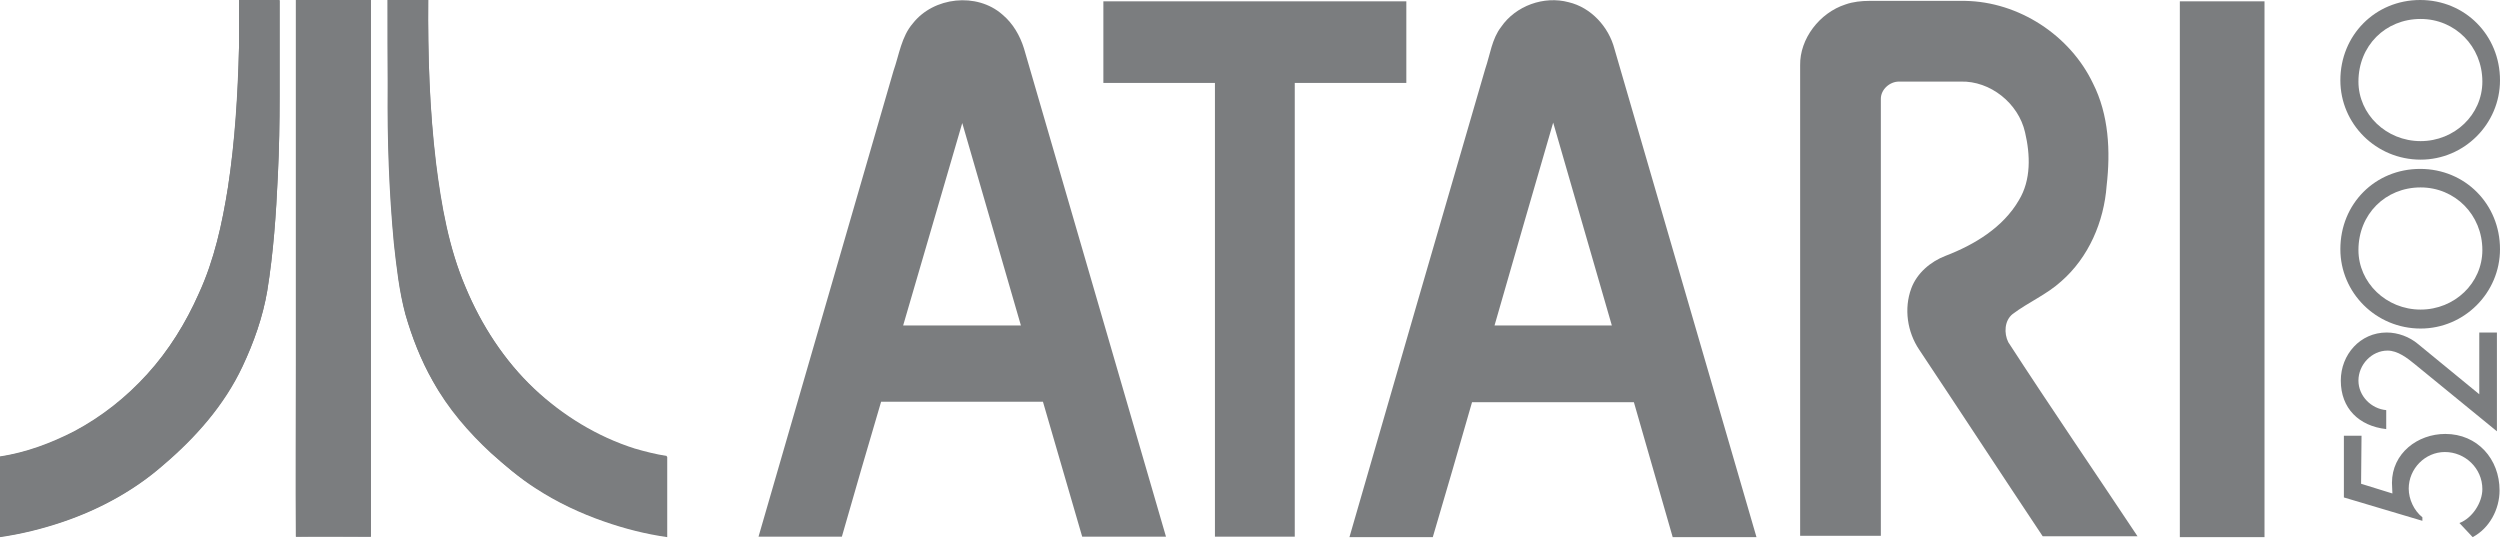
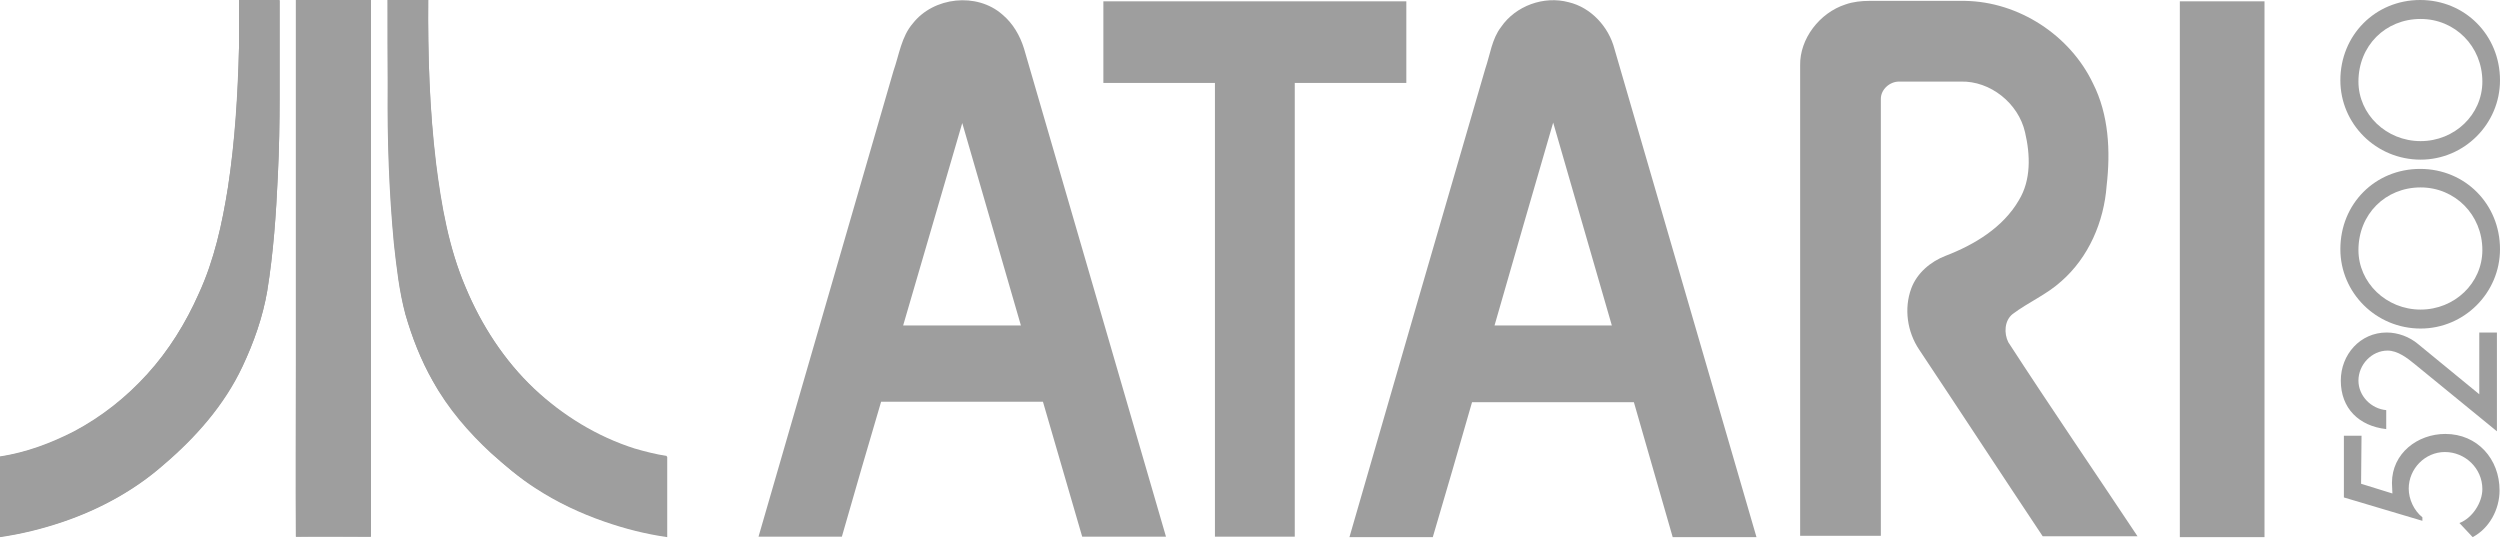
<svg xmlns="http://www.w3.org/2000/svg" version="1.1" id="Ebene_1" x="0px" y="0px" viewBox="0 0 566.9 121.8" enable-background="new 0 0 566.9 121.8" xml:space="preserve">
  <g>
-     <path fill="#7b7d7f" d="M207,5.3c4.7-6,14.5-7.1,20.3-2c2.4,2,4,4.8,4.9,7.7c10.7,36.9,21.5,73.8,32.2,110.7c-6.3,0-12.7,0-19,0   c-3-10.2-5.9-20.4-8.9-30.6c-12.2,0-24.5,0-36.7,0c-3,10.2-6,20.4-8.9,30.6c-6.3,0-12.6,0-18.9,0c10.2-35.2,20.4-70.4,30.6-105.6   C203.9,12.4,204.4,8.3,207,5.3 M218.2,27.9c-4.5,15.3-8.9,30.6-13.4,45.9c8.9,0,17.8,0,26.7,0C227.1,58.5,222.6,43.2,218.2,27.9z" />
-     <path fill="#7b7d7f" d="M340.4,6.1c3.3-4.8,9.7-7.1,15.3-5.6c5.1,1.2,9.1,5.6,10.4,10.6c10.7,36.9,21.5,73.8,32.2,110.7   c-6.3,0-12.7,0-19,0c-2.9-10.2-5.9-20.4-8.8-30.6c-12.2,0-24.4,0-36.7,0c-2.9,10.2-5.9,20.4-8.9,30.6c-6.3,0-12.6,0-18.9,0   c10.2-35.4,20.5-70.8,30.8-106.2C337.9,12.4,338.3,8.8,340.4,6.1 M338.9,73.8c8.9,0,17.7,0,26.6,0c-4.4-15.3-8.9-30.7-13.3-46   C347.7,43.2,343.3,58.5,338.9,73.8z" />
-     <path fill="#7b7d7f" d="M250.2,0.3c22.9,0,45.8,0,68.7,0c0,6.2,0,12.4,0,18.5c-8.4,0-16.9,0-25.3,0c0,34.3,0,68.6,0,102.9   c-6,0-12.1,0-18.1,0c0-34.3,0-68.6,0-102.9c-8.4,0-16.9,0-25.3,0C250.2,12.6,250.2,6.4,250.2,0.3z" />
-     <path fill="#7b7d7f" d="M418.5,1c1.7-0.6,3.6-0.8,5.4-0.8c7.2,0,14.4,0,21.7,0c12.2,0.2,23.8,7.8,29,18.7c3.6,7.1,4,15.4,3.1,23.2   c-0.6,8.2-4.1,16.3-10.3,21.7c-3.3,3-7.4,4.7-11,7.4c-1.9,1.5-2,4.4-1,6.4c9.6,14.8,19.6,29.4,29.3,44c-7.2,0-14.3,0-21.5,0   c-9.4-14.1-18.6-28.2-28-42.3c-2.7-4-3.5-9.3-1.8-13.9c1.3-3.5,4.4-6.1,7.8-7.4c6.5-2.5,13-6.4,16.6-12.6   c2.8-4.6,2.6-10.3,1.4-15.4c-1.5-6.6-7.9-11.7-14.6-11.5c-4.7,0-9.4,0-14,0c-2.1,0-4.1,1.8-4.1,3.9c0,33,0,66.1,0,99.1   c-6.1,0-12.2,0-18.3,0c0-35.6,0-71.2,0-106.7C408.1,8.8,412.6,2.9,418.5,1z" />
-     <path fill="#7b7d7f" d="M494.3,0.3c6.4,0,12.8,0,19.2,0c0,40.5,0,81,0,121.5c-6.4,0-12.8,0-19.2,0C494.3,81.2,494.3,40.7,494.3,0.3   z" />
-     <path fill="#7b7d7f" d="M54.2,0c3.1,0,6.2,0,9.2,0c0,7.2,0,14.5,0,21.7c0,6-0.1,12.1-0.4,18.1c-0.4,8.7-1,17.4-2.4,26.1   c-1,5.9-3,11.7-5.6,17.1c-4.2,8.8-10.7,16.2-18,22.4c-6.6,5.8-14.4,10-22.6,12.8c-4.7,1.6-9.5,2.8-14.4,3.5c0-6.1,0-12.1,0-18.2   c5.9-0.9,11.5-3,16.8-5.7c6.2-3.3,11.8-7.7,16.6-13c4.9-5.4,8.8-11.6,11.7-18.3c3.5-7.6,5.3-15.9,6.6-24.1   c1.6-10.5,2.2-21.1,2.5-31.7C54.2,7.2,54.2,3.6,54.2,0z" />
-     <path fill="#7b7d7f" d="M67.1,0c5.7,0,11.3,0,17,0c0,40.6,0,81.2,0,121.7c-5.7,0-11.3,0-17,0c-0.1-12.9,0-25.9,0-38.8   C67.1,55.3,67.1,27.7,67.1,0z" />
-     <path fill="#7b7d7f" d="M87.9,0c3.1,0,6.1,0,9.2,0c-0.1,12.4,0.3,24.8,1.8,37.1c1.2,9.5,2.9,19.2,6.7,28.1   c3.6,8.6,8.8,16.6,15.6,23.1c6.5,6.2,14.3,10.9,22.8,13.6c2.4,0.8,4.8,1.4,7.3,1.7c0,6.1,0,12.1,0,18.2c-4.9-0.7-9.6-1.9-14.2-3.5   c-5.5-1.9-10.8-4.4-15.7-7.6c-3.6-2.3-6.8-5.1-10-7.9c-5.1-4.7-9.8-10.1-13.2-16.3c-2.7-4.8-4.7-9.9-6.2-15.1   c-1.4-5.3-2-10.7-2.6-16.1c-1.1-11.7-1.5-23.5-1.4-35.2C87.9,13.3,87.9,6.7,87.9,0z" />
-     <path fill="#7b7d7f" d="M54.2,0c0,3.6,0,7.2,0,10.8c-0.2,10.6-0.9,21.2-2.5,31.7c-1.3,8.2-3.1,16.5-6.6,24.1   c-3,6.6-6.8,12.9-11.7,18.3c-4.7,5.2-10.3,9.7-16.6,13c-5.3,2.8-10.9,4.8-16.8,5.7c0,6.1,0,12.1,0,18.2c4.9-0.7,9.7-1.9,14.4-3.5   c8.2-2.8,16.1-7.1,22.6-12.8c7.3-6.2,13.9-13.6,18-22.4c2.5-5.4,4.6-11.2,5.6-17.1c1.4-8.6,2-17.3,2.4-26.1   c0.3-6,0.4-12.1,0.4-18.1c0-7.2,0-14.5,0-21.7C60.3,0,57.2,0,54.2,0" />
-     <path fill="#7b7d7f" d="M67.1,0c0,27.6,0,55.3,0,82.9c0,12.9,0,25.9,0,38.8c5.7-0.1,11.3,0,17,0c0-40.6,0-81.2,0-121.7   C78.4,0,72.8,0,67.1,0" />
-     <path fill="#7b7d7f" d="M87.9,0c0,6.6,0,13.3,0,19.9c-0.1,11.8,0.3,23.5,1.4,35.2c0.6,5.4,1.2,10.9,2.6,16.1   c1.5,5.2,3.5,10.4,6.2,15.1c3.5,6.1,8.1,11.5,13.2,16.3c3.1,2.9,6.4,5.6,10,7.9c4.9,3.2,10.2,5.7,15.7,7.6   c4.6,1.6,9.4,2.8,14.2,3.5c0-6.1,0-12.1,0-18.2c-2.5-0.4-4.9-1-7.3-1.7c-8.5-2.7-16.3-7.5-22.8-13.6c-6.8-6.4-12-14.4-15.6-23.1   c-3.8-8.9-5.5-18.5-6.7-28.1C97.4,24.8,97,12.4,97.1,0C94,0,90.9,0,87.9,0" />
-     <path fill="#7b7d7f" d="M535.4,109.7l7.1,2.2l-0.1-2.4c0-6.7,5.8-11.1,12.1-11.1c7.3,0,12.3,5.7,12.3,12.8c0,4.3-2.3,8.6-6.1,10.6   l-3-3.2c2.9-1.1,5.2-4.6,5.2-7.7c0-4.7-3.9-8.4-8.5-8.4c-4.5,0-8.2,3.8-8.2,8.3c0,2.4,1.2,5,3.1,6.5v0.8l-17.8-5.3V98.8h4   L535.4,109.7C535.4,109.7,535.4,109.7,535.4,109.7z" />
-     <path fill="#7b7d7f" d="M562.2,75.4h4v22.4l-18.6-15.2c-1.7-1.4-3.9-3.1-6.2-3.1c-3.6,0-6.6,3.2-6.6,6.8c0,3.5,2.9,6.4,6.3,6.7v4.3   c-6.2-0.7-10.3-4.7-10.3-11c0-5.9,4.4-10.9,10.4-10.9c2.6,0,5.2,1,7.1,2.6l13.9,11.4L562.2,75.4L562.2,75.4z" />
-     <path fill="#7b7d7f" d="M530.7,56.5c0,9.9,8.1,18,18.2,18c9.9,0,18-8.1,18-18c0-10.2-7.9-18.2-18.1-18.2S530.7,46.2,530.7,56.5z    M548.9,42.5c7.8,0,14,6.2,14,14.2c0,7.5-6.3,13.5-14,13.5c-7.8,0-14.1-6.1-14.1-13.5C534.8,48.6,540.9,42.5,548.9,42.5z" />
-     <path fill="#7b7d7f" d="M530.7,18.2c0,9.9,8.1,18,18.2,18c9.9,0,18-8.1,18-18C566.9,8,559,0,548.8,0S530.7,8,530.7,18.2z    M548.9,4.3c7.8,0,14,6.2,14,14.2c0,7.5-6.3,13.5-14,13.5c-7.8,0-14.1-6.1-14.1-13.5C534.8,10.4,540.9,4.3,548.9,4.3z" />
+     <path fill="#9e9e9e" d="M207,5.3c4.7-6,14.5-7.1,20.3-2c2.4,2,4,4.8,4.9,7.7c10.7,36.9,21.5,73.8,32.2,110.7c-6.3,0-12.7,0-19,0   c-3-10.2-5.9-20.4-8.9-30.6c-12.2,0-24.5,0-36.7,0c-3,10.2-6,20.4-8.9,30.6c-6.3,0-12.6,0-18.9,0c10.2-35.2,20.4-70.4,30.6-105.6   C203.9,12.4,204.4,8.3,207,5.3 M218.2,27.9c-4.5,15.3-8.9,30.6-13.4,45.9c8.9,0,17.8,0,26.7,0C227.1,58.5,222.6,43.2,218.2,27.9z" />
+     <path fill="#9e9e9e" d="M340.4,6.1c3.3-4.8,9.7-7.1,15.3-5.6c5.1,1.2,9.1,5.6,10.4,10.6c10.7,36.9,21.5,73.8,32.2,110.7   c-6.3,0-12.7,0-19,0c-2.9-10.2-5.9-20.4-8.8-30.6c-12.2,0-24.4,0-36.7,0c-2.9,10.2-5.9,20.4-8.9,30.6c-6.3,0-12.6,0-18.9,0   c10.2-35.4,20.5-70.8,30.8-106.2C337.9,12.4,338.3,8.8,340.4,6.1 M338.9,73.8c8.9,0,17.7,0,26.6,0c-4.4-15.3-8.9-30.7-13.3-46   C347.7,43.2,343.3,58.5,338.9,73.8z" />
+     <path fill="#9e9e9e" d="M250.2,0.3c22.9,0,45.8,0,68.7,0c0,6.2,0,12.4,0,18.5c-8.4,0-16.9,0-25.3,0c0,34.3,0,68.6,0,102.9   c-6,0-12.1,0-18.1,0c0-34.3,0-68.6,0-102.9c-8.4,0-16.9,0-25.3,0C250.2,12.6,250.2,6.4,250.2,0.3z" />
+     <path fill="#9e9e9e" d="M418.5,1c1.7-0.6,3.6-0.8,5.4-0.8c7.2,0,14.4,0,21.7,0c12.2,0.2,23.8,7.8,29,18.7c3.6,7.1,4,15.4,3.1,23.2   c-0.6,8.2-4.1,16.3-10.3,21.7c-3.3,3-7.4,4.7-11,7.4c-1.9,1.5-2,4.4-1,6.4c9.6,14.8,19.6,29.4,29.3,44c-7.2,0-14.3,0-21.5,0   c-9.4-14.1-18.6-28.2-28-42.3c-2.7-4-3.5-9.3-1.8-13.9c1.3-3.5,4.4-6.1,7.8-7.4c6.5-2.5,13-6.4,16.6-12.6   c2.8-4.6,2.6-10.3,1.4-15.4c-1.5-6.6-7.9-11.7-14.6-11.5c-4.7,0-9.4,0-14,0c-2.1,0-4.1,1.8-4.1,3.9c0,33,0,66.1,0,99.1   c-6.1,0-12.2,0-18.3,0c0-35.6,0-71.2,0-106.7C408.1,8.8,412.6,2.9,418.5,1z" />
+     <path fill="#9e9e9e" d="M494.3,0.3c6.4,0,12.8,0,19.2,0c0,40.5,0,81,0,121.5c-6.4,0-12.8,0-19.2,0C494.3,81.2,494.3,40.7,494.3,0.3   z" />
+     <path fill="#9e9e9e" d="M54.2,0c3.1,0,6.2,0,9.2,0c0,7.2,0,14.5,0,21.7c0,6-0.1,12.1-0.4,18.1c-0.4,8.7-1,17.4-2.4,26.1   c-1,5.9-3,11.7-5.6,17.1c-4.2,8.8-10.7,16.2-18,22.4c-6.6,5.8-14.4,10-22.6,12.8c-4.7,1.6-9.5,2.8-14.4,3.5c0-6.1,0-12.1,0-18.2   c5.9-0.9,11.5-3,16.8-5.7c6.2-3.3,11.8-7.7,16.6-13c4.9-5.4,8.8-11.6,11.7-18.3c3.5-7.6,5.3-15.9,6.6-24.1   c1.6-10.5,2.2-21.1,2.5-31.7C54.2,7.2,54.2,3.6,54.2,0z" />
+     <path fill="#9e9e9e" d="M67.1,0c5.7,0,11.3,0,17,0c0,40.6,0,81.2,0,121.7c-5.7,0-11.3,0-17,0c-0.1-12.9,0-25.9,0-38.8   C67.1,55.3,67.1,27.7,67.1,0z" />
+     <path fill="#9e9e9e" d="M87.9,0c3.1,0,6.1,0,9.2,0c-0.1,12.4,0.3,24.8,1.8,37.1c1.2,9.5,2.9,19.2,6.7,28.1   c3.6,8.6,8.8,16.6,15.6,23.1c6.5,6.2,14.3,10.9,22.8,13.6c2.4,0.8,4.8,1.4,7.3,1.7c0,6.1,0,12.1,0,18.2c-4.9-0.7-9.6-1.9-14.2-3.5   c-5.5-1.9-10.8-4.4-15.7-7.6c-3.6-2.3-6.8-5.1-10-7.9c-5.1-4.7-9.8-10.1-13.2-16.3c-2.7-4.8-4.7-9.9-6.2-15.1   c-1.4-5.3-2-10.7-2.6-16.1c-1.1-11.7-1.5-23.5-1.4-35.2C87.9,13.3,87.9,6.7,87.9,0z" />
+     <path fill="#9e9e9e" d="M54.2,0c0,3.6,0,7.2,0,10.8c-0.2,10.6-0.9,21.2-2.5,31.7c-1.3,8.2-3.1,16.5-6.6,24.1   c-3,6.6-6.8,12.9-11.7,18.3c-4.7,5.2-10.3,9.7-16.6,13c-5.3,2.8-10.9,4.8-16.8,5.7c0,6.1,0,12.1,0,18.2c4.9-0.7,9.7-1.9,14.4-3.5   c8.2-2.8,16.1-7.1,22.6-12.8c7.3-6.2,13.9-13.6,18-22.4c2.5-5.4,4.6-11.2,5.6-17.1c1.4-8.6,2-17.3,2.4-26.1   c0.3-6,0.4-12.1,0.4-18.1c0-7.2,0-14.5,0-21.7C60.3,0,57.2,0,54.2,0" />
+     <path fill="#9e9e9e" d="M67.1,0c0,27.6,0,55.3,0,82.9c0,12.9,0,25.9,0,38.8c5.7-0.1,11.3,0,17,0c0-40.6,0-81.2,0-121.7   C78.4,0,72.8,0,67.1,0" />
+     <path fill="#9e9e9e" d="M87.9,0c0,6.6,0,13.3,0,19.9c-0.1,11.8,0.3,23.5,1.4,35.2c0.6,5.4,1.2,10.9,2.6,16.1   c1.5,5.2,3.5,10.4,6.2,15.1c3.5,6.1,8.1,11.5,13.2,16.3c3.1,2.9,6.4,5.6,10,7.9c4.9,3.2,10.2,5.7,15.7,7.6   c4.6,1.6,9.4,2.8,14.2,3.5c0-6.1,0-12.1,0-18.2c-2.5-0.4-4.9-1-7.3-1.7c-8.5-2.7-16.3-7.5-22.8-13.6c-6.8-6.4-12-14.4-15.6-23.1   c-3.8-8.9-5.5-18.5-6.7-28.1C97.4,24.8,97,12.4,97.1,0C94,0,90.9,0,87.9,0" />
+     <path fill="#9e9e9e" d="M535.4,109.7l7.1,2.2l-0.1-2.4c0-6.7,5.8-11.1,12.1-11.1c7.3,0,12.3,5.7,12.3,12.8c0,4.3-2.3,8.6-6.1,10.6   l-3-3.2c2.9-1.1,5.2-4.6,5.2-7.7c0-4.7-3.9-8.4-8.5-8.4c-4.5,0-8.2,3.8-8.2,8.3c0,2.4,1.2,5,3.1,6.5v0.8l-17.8-5.3V98.8h4   L535.4,109.7C535.4,109.7,535.4,109.7,535.4,109.7z" />
+     <path fill="#9e9e9e" d="M562.2,75.4h4v22.4l-18.6-15.2c-1.7-1.4-3.9-3.1-6.2-3.1c-3.6,0-6.6,3.2-6.6,6.8c0,3.5,2.9,6.4,6.3,6.7v4.3   c-6.2-0.7-10.3-4.7-10.3-11c0-5.9,4.4-10.9,10.4-10.9c2.6,0,5.2,1,7.1,2.6l13.9,11.4L562.2,75.4L562.2,75.4z" />
+     <path fill="#9e9e9e" d="M530.7,56.5c0,9.9,8.1,18,18.2,18c9.9,0,18-8.1,18-18c0-10.2-7.9-18.2-18.1-18.2S530.7,46.2,530.7,56.5z    M548.9,42.5c7.8,0,14,6.2,14,14.2c0,7.5-6.3,13.5-14,13.5c-7.8,0-14.1-6.1-14.1-13.5C534.8,48.6,540.9,42.5,548.9,42.5z" />
+     <path fill="#9e9e9e" d="M530.7,18.2c0,9.9,8.1,18,18.2,18c9.9,0,18-8.1,18-18C566.9,8,559,0,548.8,0S530.7,8,530.7,18.2z    M548.9,4.3c7.8,0,14,6.2,14,14.2c0,7.5-6.3,13.5-14,13.5c-7.8,0-14.1-6.1-14.1-13.5C534.8,10.4,540.9,4.3,548.9,4.3z" />
  </g>
</svg>
